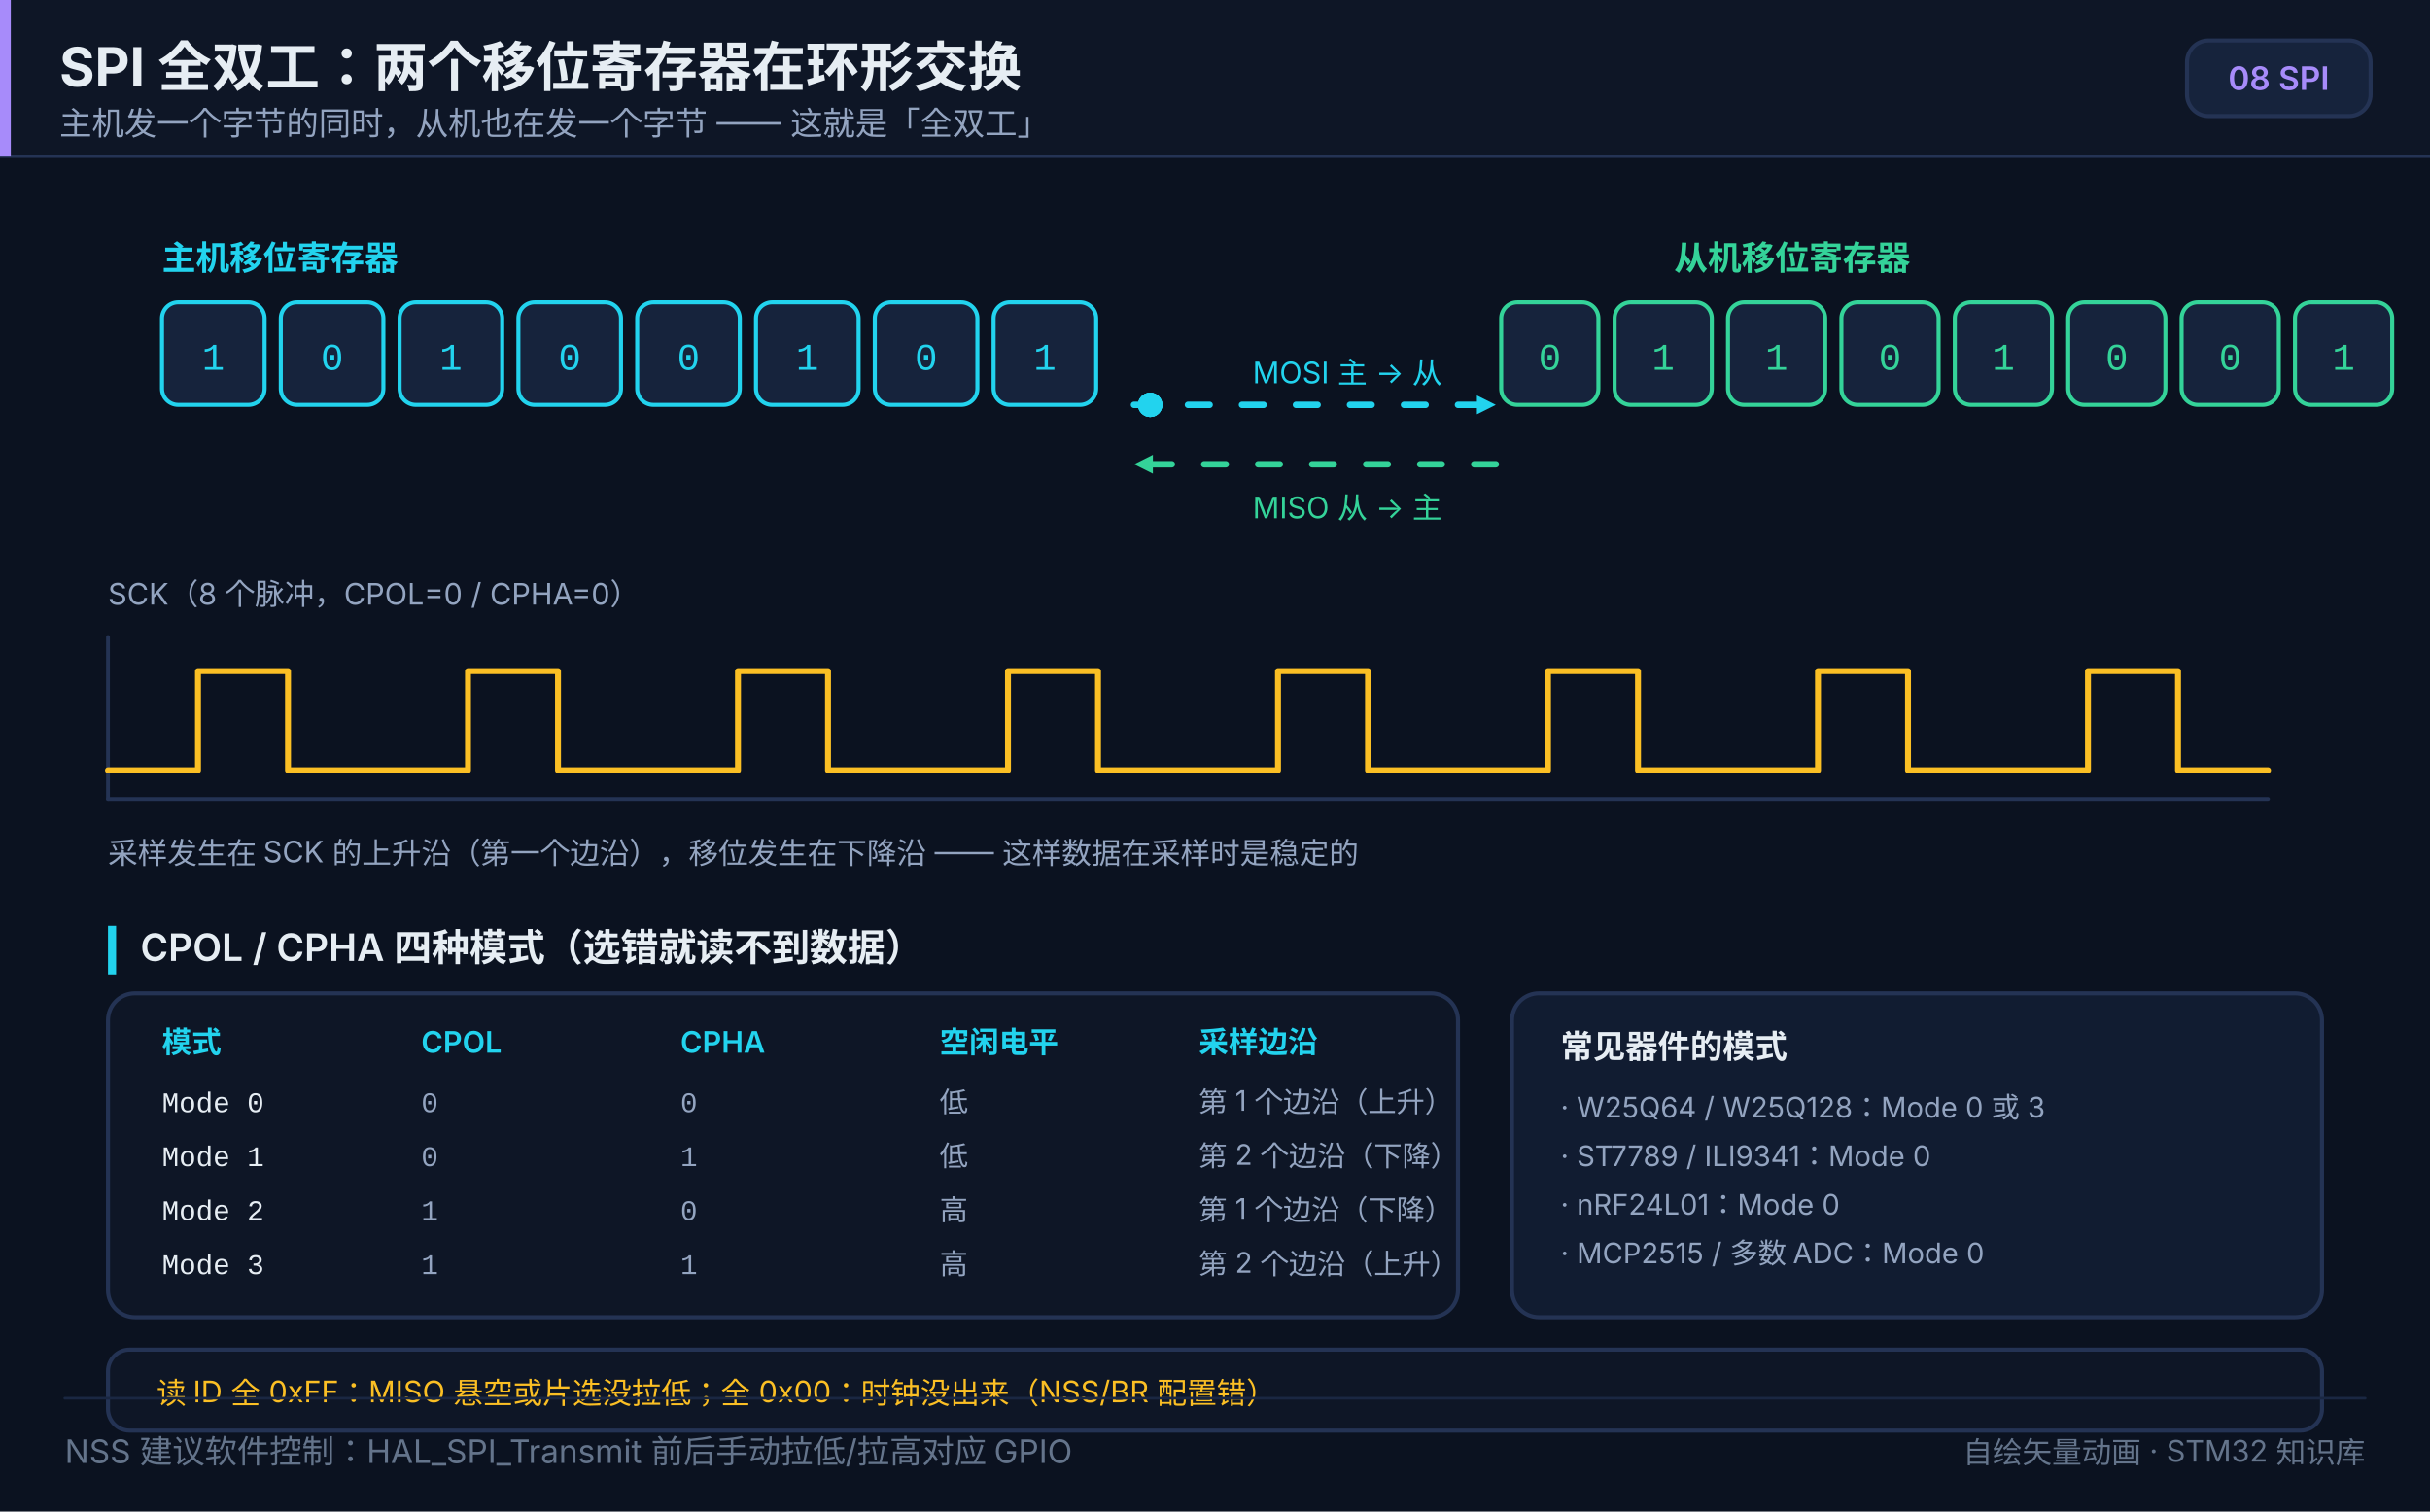
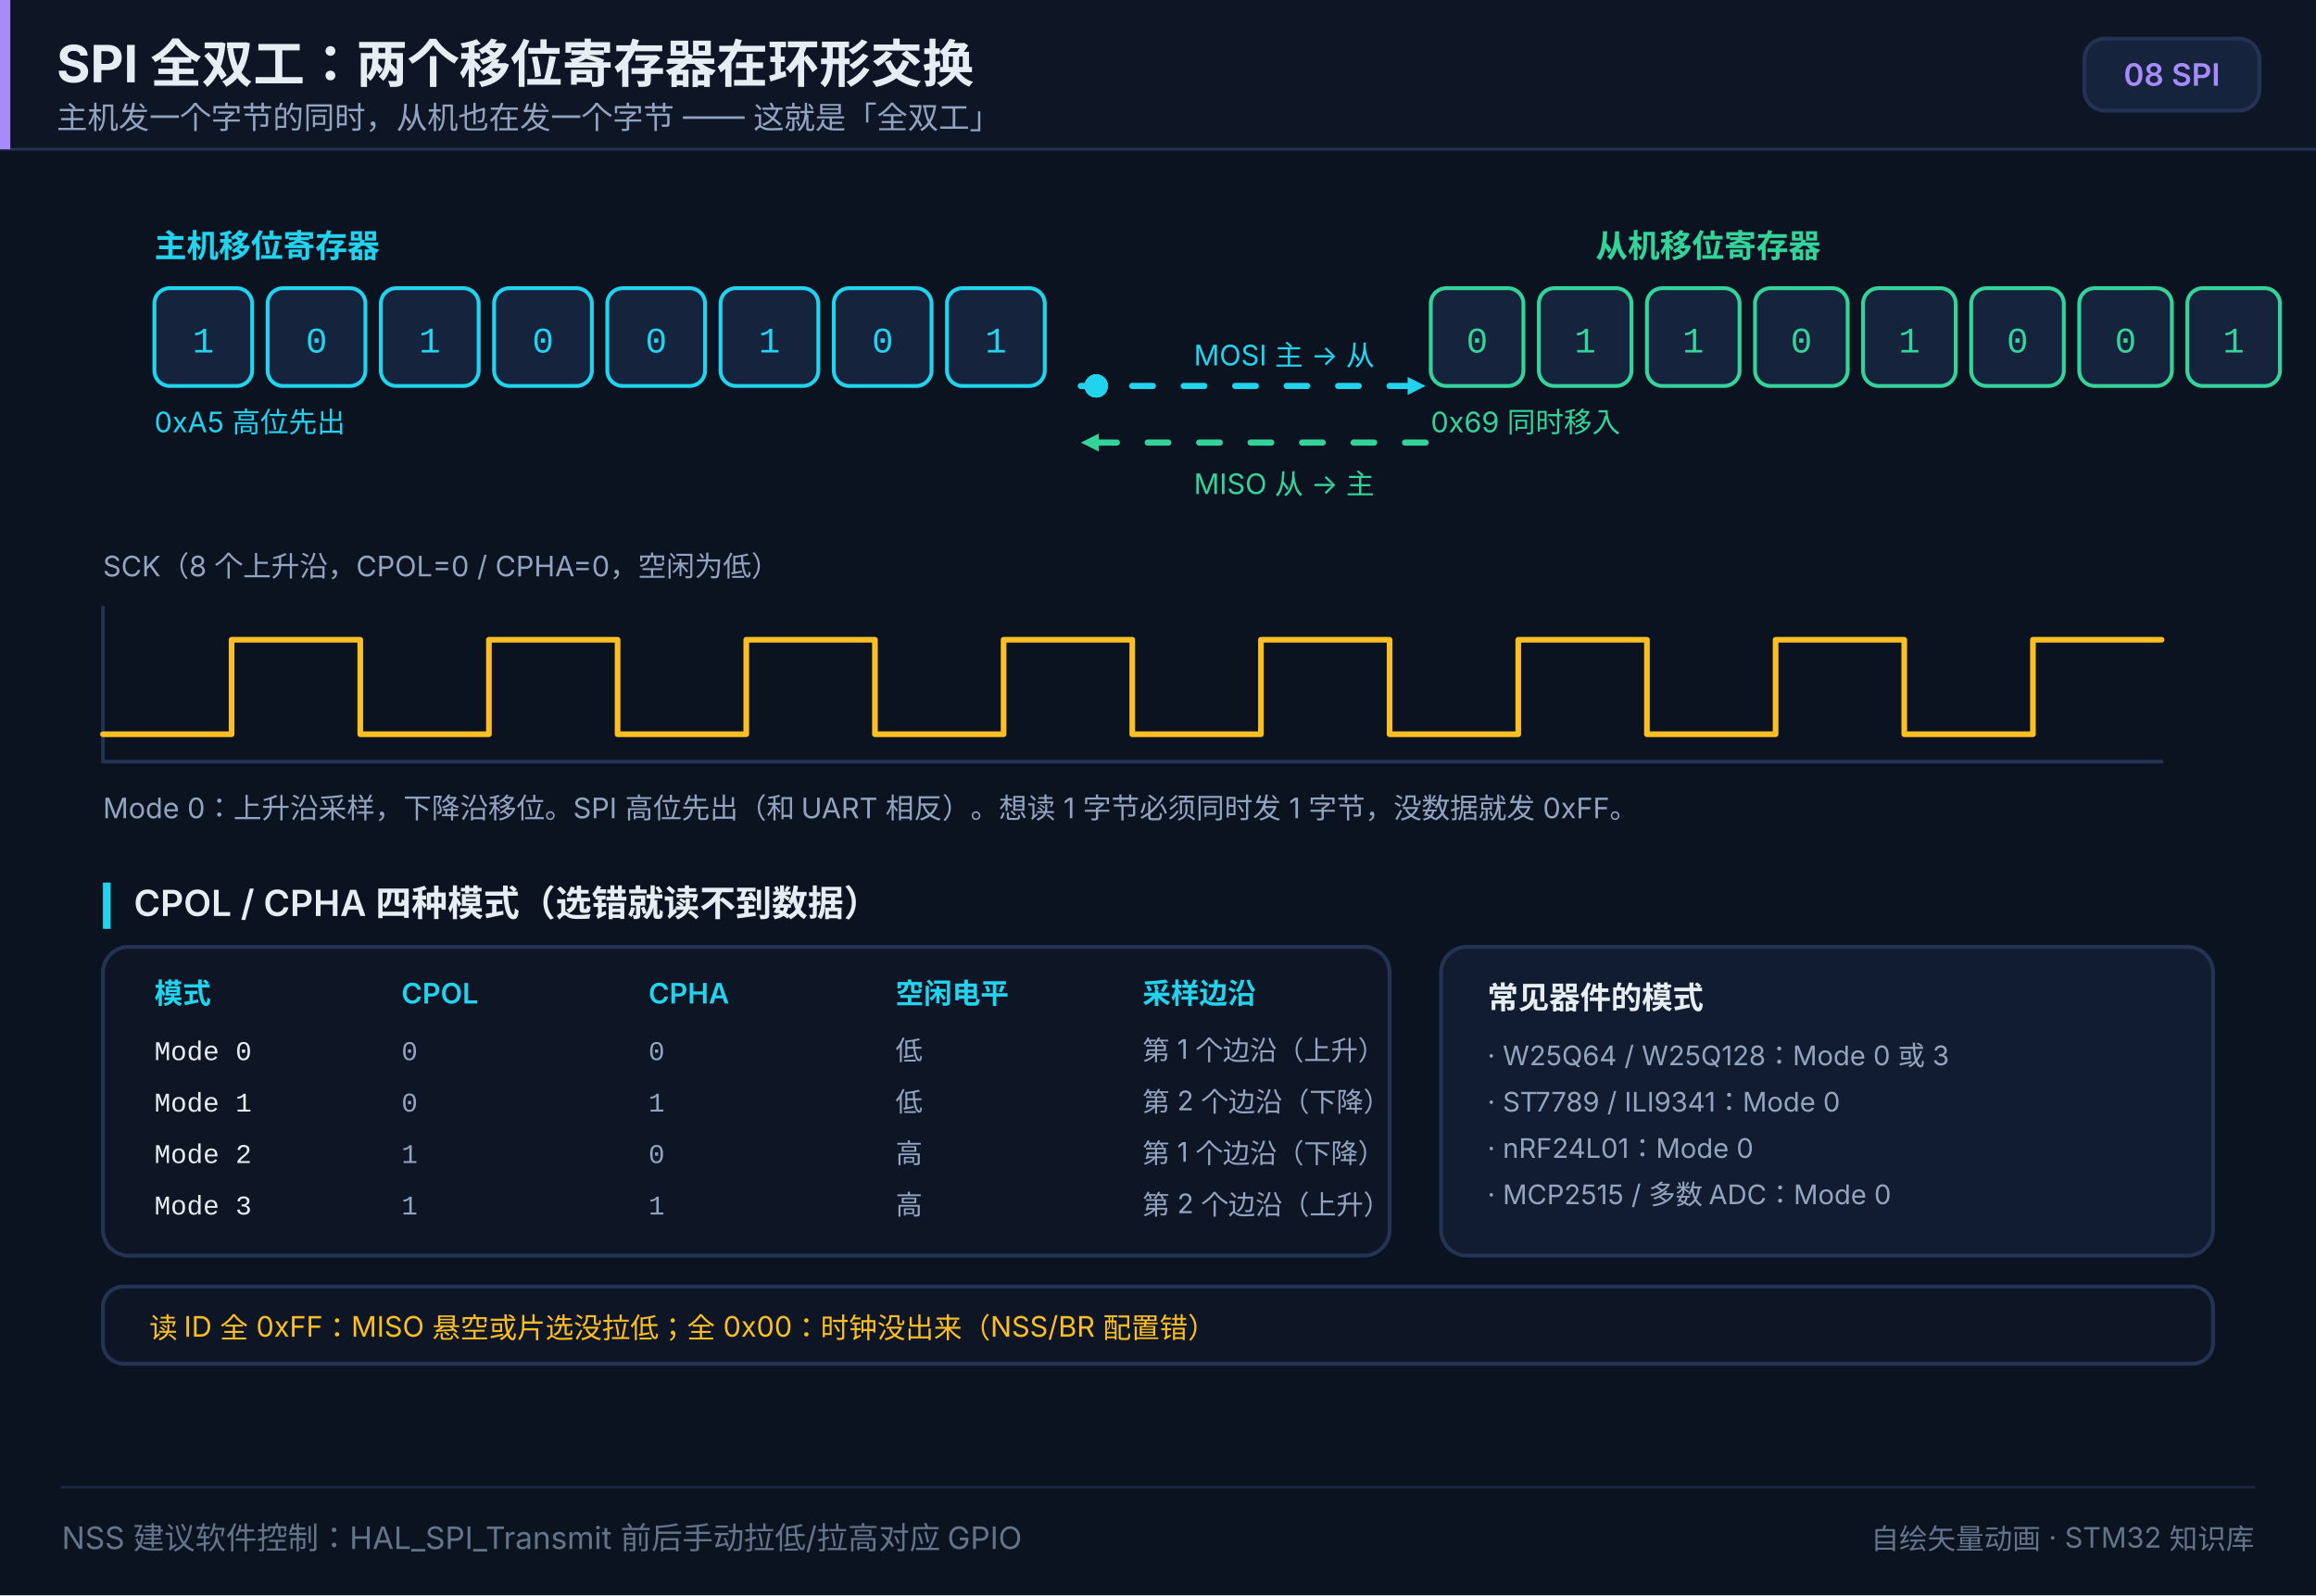
- <svg xmlns="http://www.w3.org/2000/svg" width="900" height="560" viewBox="0 0 900 560" role="img" aria-label="SPI 全双工：两个移位寄存器在环形交换">
+ <svg xmlns="http://www.w3.org/2000/svg" width="900" height="620" viewBox="0 0 900 620" role="img" aria-label="SPI 全双工：两个移位寄存器在环形交换">
  <style>

.mosi{stroke-dasharray:8 12;animation:mosi-flow 1.4s linear infinite;}@keyframes mosi-flow{from{stroke-dashoffset:0}to{stroke-dashoffset:-20px}}

.miso{stroke-dasharray:8 12;animation:miso-flow 1.4s linear infinite;}@keyframes miso-flow{from{stroke-dashoffset:0}to{stroke-dashoffset:-20px}}
@keyframes bit0-mv{0%{transform:translateX(0);opacity:0}15%{opacity:1}85%{opacity:1}100%{transform:translateX(148px);opacity:0}}.bit0{animation:bit0-mv 1.6s linear infinite 0.0s;}
@keyframes bit1-mv{0%{transform:translateX(0);opacity:0}15%{opacity:1}85%{opacity:1}100%{transform:translateX(148px);opacity:0}}.bit1{animation:bit1-mv 1.6s linear infinite 0.4s;}
@keyframes bit2-mv{0%{transform:translateX(0);opacity:0}15%{opacity:1}85%{opacity:1}100%{transform:translateX(148px);opacity:0}}.bit2{animation:bit2-mv 1.6s linear infinite 0.8s;}
@keyframes bit3-mv{0%{transform:translateX(0);opacity:0}15%{opacity:1}85%{opacity:1}100%{transform:translateX(148px);opacity:0}}.bit3{animation:bit3-mv 1.6s linear infinite 1.2s;}
</style>
-   <rect x="0" y="0" width="900" height="560" fill="#0b1220" />
+   <rect x="0" y="0" width="900" height="620" fill="#0b1220" />
  <rect x="0" y="0" width="900" height="58" fill="#0e1626" opacity="1" />
  <line x1="0" y1="58" x2="900" y2="58" stroke="#243354" stroke-width="1" stroke-linecap="round" opacity="1" />
  <rect x="0" y="0" width="4" height="58" fill="#a78bfa" opacity="1" />
  <text x="22" y="32" font-size="20" fill="#e6edf3" text-anchor="start" opacity="1" font-family="'PingFang SC','Hiragino Sans GB','Microsoft YaHei',system-ui,-apple-system,'Segoe UI',sans-serif" font-weight="700">SPI 全双工：两个移位寄存器在环形交换</text>
  <text x="22" y="50" font-size="12" fill="#93a4c0" text-anchor="start" opacity="1" font-family="'PingFang SC','Hiragino Sans GB','Microsoft YaHei',system-ui,-apple-system,'Segoe UI',sans-serif">主机发一个字节的同时，从机也在发一个字节 —— 这就是「全双工」</text>
  <rect x="810" y="15" width="68" height="28" fill="#16233c" opacity="1" rx="8" stroke="#243354" stroke-width="1.5" />
  <text x="844" y="33.32" font-size="12" fill="#a78bfa" text-anchor="middle" opacity="1" font-family="'PingFang SC','Hiragino Sans GB','Microsoft YaHei',system-ui,-apple-system,'Segoe UI',sans-serif" font-weight="600">08 SPI</text>
  <text x="60" y="100" font-size="12.5" fill="#22d3ee" text-anchor="start" opacity="1" font-family="'PingFang SC','Hiragino Sans GB','Microsoft YaHei',system-ui,-apple-system,'Segoe UI',sans-serif" font-weight="600">主机移位寄存器</text>
  <text x="620" y="100" font-size="12.5" fill="#34d399" text-anchor="start" opacity="1" font-family="'PingFang SC','Hiragino Sans GB','Microsoft YaHei',system-ui,-apple-system,'Segoe UI',sans-serif" font-weight="600">从机移位寄存器</text>
  <rect x="60" y="112" width="38" height="38" fill="#16233c" opacity="1" rx="6" stroke="#22d3ee" stroke-width="1.5" />
  <text x="79" y="137" font-size="14" fill="#22d3ee" text-anchor="middle" opacity="1" font-family="ui-monospace,SFMono-Regular,'JetBrains Mono',Consolas,'Courier New',monospace">1</text>
  <rect x="104" y="112" width="38" height="38" fill="#16233c" opacity="1" rx="6" stroke="#22d3ee" stroke-width="1.5" />
  <text x="123" y="137" font-size="14" fill="#22d3ee" text-anchor="middle" opacity="1" font-family="ui-monospace,SFMono-Regular,'JetBrains Mono',Consolas,'Courier New',monospace">0</text>
  <rect x="148" y="112" width="38" height="38" fill="#16233c" opacity="1" rx="6" stroke="#22d3ee" stroke-width="1.5" />
  <text x="167" y="137" font-size="14" fill="#22d3ee" text-anchor="middle" opacity="1" font-family="ui-monospace,SFMono-Regular,'JetBrains Mono',Consolas,'Courier New',monospace">1</text>
  <rect x="192" y="112" width="38" height="38" fill="#16233c" opacity="1" rx="6" stroke="#22d3ee" stroke-width="1.5" />
  <text x="211" y="137" font-size="14" fill="#22d3ee" text-anchor="middle" opacity="1" font-family="ui-monospace,SFMono-Regular,'JetBrains Mono',Consolas,'Courier New',monospace">0</text>
  <rect x="236" y="112" width="38" height="38" fill="#16233c" opacity="1" rx="6" stroke="#22d3ee" stroke-width="1.5" />
  <text x="255" y="137" font-size="14" fill="#22d3ee" text-anchor="middle" opacity="1" font-family="ui-monospace,SFMono-Regular,'JetBrains Mono',Consolas,'Courier New',monospace">0</text>
  <rect x="280" y="112" width="38" height="38" fill="#16233c" opacity="1" rx="6" stroke="#22d3ee" stroke-width="1.5" />
  <text x="299" y="137" font-size="14" fill="#22d3ee" text-anchor="middle" opacity="1" font-family="ui-monospace,SFMono-Regular,'JetBrains Mono',Consolas,'Courier New',monospace">1</text>
  <rect x="324" y="112" width="38" height="38" fill="#16233c" opacity="1" rx="6" stroke="#22d3ee" stroke-width="1.5" />
  <text x="343" y="137" font-size="14" fill="#22d3ee" text-anchor="middle" opacity="1" font-family="ui-monospace,SFMono-Regular,'JetBrains Mono',Consolas,'Courier New',monospace">0</text>
  <rect x="368" y="112" width="38" height="38" fill="#16233c" opacity="1" rx="6" stroke="#22d3ee" stroke-width="1.5" />
  <text x="387" y="137" font-size="14" fill="#22d3ee" text-anchor="middle" opacity="1" font-family="ui-monospace,SFMono-Regular,'JetBrains Mono',Consolas,'Courier New',monospace">1</text>
  <rect x="556" y="112" width="36" height="38" fill="#16233c" opacity="1" rx="6" stroke="#34d399" stroke-width="1.5" />
  <text x="574" y="137" font-size="14" fill="#34d399" text-anchor="middle" opacity="1" font-family="ui-monospace,SFMono-Regular,'JetBrains Mono',Consolas,'Courier New',monospace">0</text>
  <rect x="598" y="112" width="36" height="38" fill="#16233c" opacity="1" rx="6" stroke="#34d399" stroke-width="1.5" />
  <text x="616" y="137" font-size="14" fill="#34d399" text-anchor="middle" opacity="1" font-family="ui-monospace,SFMono-Regular,'JetBrains Mono',Consolas,'Courier New',monospace">1</text>
  <rect x="640" y="112" width="36" height="38" fill="#16233c" opacity="1" rx="6" stroke="#34d399" stroke-width="1.5" />
  <text x="658" y="137" font-size="14" fill="#34d399" text-anchor="middle" opacity="1" font-family="ui-monospace,SFMono-Regular,'JetBrains Mono',Consolas,'Courier New',monospace">1</text>
  <rect x="682" y="112" width="36" height="38" fill="#16233c" opacity="1" rx="6" stroke="#34d399" stroke-width="1.5" />
  <text x="700" y="137" font-size="14" fill="#34d399" text-anchor="middle" opacity="1" font-family="ui-monospace,SFMono-Regular,'JetBrains Mono',Consolas,'Courier New',monospace">0</text>
  <rect x="724" y="112" width="36" height="38" fill="#16233c" opacity="1" rx="6" stroke="#34d399" stroke-width="1.5" />
  <text x="742" y="137" font-size="14" fill="#34d399" text-anchor="middle" opacity="1" font-family="ui-monospace,SFMono-Regular,'JetBrains Mono',Consolas,'Courier New',monospace">1</text>
  <rect x="766" y="112" width="36" height="38" fill="#16233c" opacity="1" rx="6" stroke="#34d399" stroke-width="1.5" />
  <text x="784" y="137" font-size="14" fill="#34d399" text-anchor="middle" opacity="1" font-family="ui-monospace,SFMono-Regular,'JetBrains Mono',Consolas,'Courier New',monospace">0</text>
  <rect x="808" y="112" width="36" height="38" fill="#16233c" opacity="1" rx="6" stroke="#34d399" stroke-width="1.5" />
  <text x="826" y="137" font-size="14" fill="#34d399" text-anchor="middle" opacity="1" font-family="ui-monospace,SFMono-Regular,'JetBrains Mono',Consolas,'Courier New',monospace">0</text>
  <rect x="850" y="112" width="36" height="38" fill="#16233c" opacity="1" rx="6" stroke="#34d399" stroke-width="1.5" />
  <text x="868" y="137" font-size="14" fill="#34d399" text-anchor="middle" opacity="1" font-family="ui-monospace,SFMono-Regular,'JetBrains Mono',Consolas,'Courier New',monospace">1</text>
  <line x1="420" y1="150" x2="547" y2="150" stroke="#22d3ee" stroke-width="2.4" stroke-linecap="round" opacity="1" class="mosi" />
  <polygon points="554.00,150.00 547.00,153.50 547.00,146.50" fill="#22d3ee" opacity="1" />
  <text x="499" y="142" font-size="11" fill="#22d3ee" text-anchor="middle" opacity="1" font-family="'PingFang SC','Hiragino Sans GB','Microsoft YaHei',system-ui,-apple-system,'Segoe UI',sans-serif">MOSI 主 → 从</text>
  <line x1="554" y1="172" x2="427" y2="172" stroke="#34d399" stroke-width="2.4" stroke-linecap="round" opacity="1" class="miso" />
  <polygon points="420.00,172.00 427.00,168.50 427.00,175.50" fill="#34d399" opacity="1" />
  <text x="499" y="192" font-size="11" fill="#34d399" text-anchor="middle" opacity="1" font-family="'PingFang SC','Hiragino Sans GB','Microsoft YaHei',system-ui,-apple-system,'Segoe UI',sans-serif">MISO 从 → 主</text>
  <circle cx="426" cy="150" r="4.5" fill="#22d3ee" opacity="1" class="bit0" />
  <circle cx="426" cy="150" r="4.5" fill="#22d3ee" opacity="1" class="bit1" />
  <circle cx="426" cy="150" r="4.5" fill="#22d3ee" opacity="1" class="bit2" />
  <circle cx="426" cy="150" r="4.5" fill="#22d3ee" opacity="1" class="bit3" />
-   <text x="40" y="224" font-size="11" fill="#93a4c0" text-anchor="start" opacity="1" font-family="'PingFang SC','Hiragino Sans GB','Microsoft YaHei',system-ui,-apple-system,'Segoe UI',sans-serif">SCK（8 个脉冲，CPOL=0 / CPHA=0）</text>
+   <text x="60" y="168" font-size="11" fill="#22d3ee" text-anchor="start" opacity="1" font-family="'PingFang SC','Hiragino Sans GB','Microsoft YaHei',system-ui,-apple-system,'Segoe UI',sans-serif">0xA5 高位先出</text>
+   <text x="556" y="168" font-size="11" fill="#34d399" text-anchor="start" opacity="1" font-family="'PingFang SC','Hiragino Sans GB','Microsoft YaHei',system-ui,-apple-system,'Segoe UI',sans-serif">0x69 同时移入</text>
+   <text x="40" y="224" font-size="11" fill="#93a4c0" text-anchor="start" opacity="1" font-family="'PingFang SC','Hiragino Sans GB','Microsoft YaHei',system-ui,-apple-system,'Segoe UI',sans-serif">SCK（8 个上升沿，CPOL=0 / CPHA=0，空闲为低）</text>
  <line x1="40" y1="236" x2="40" y2="296" stroke="#243354" stroke-width="1.4" stroke-linecap="round" opacity="1" />
  <line x1="40" y1="296" x2="840" y2="296" stroke="#243354" stroke-width="1.4" stroke-linecap="round" opacity="1" />
-   <path d="M 40 285.36 L 40.00 285.36 L 73.33 285.36 L 73.33 248.64 L 106.67 248.64 L 106.67 285.36 L 140.00 285.36 L 140.00 285.36 L 173.33 285.36 L 173.33 248.64 L 206.67 248.64 L 206.67 285.36 L 240.00 285.36 L 240.00 285.36 L 273.33 285.36 L 273.33 248.64 L 306.67 248.64 L 306.67 285.36 L 340.00 285.36 L 340.00 285.36 L 373.33 285.36 L 373.33 248.64 L 406.67 248.64 L 406.67 285.36 L 440.00 285.36 L 440.00 285.36 L 473.33 285.36 L 473.33 248.64 L 506.67 248.64 L 506.67 285.36 L 540.00 285.36 L 540.00 285.36 L 573.33 285.36 L 573.33 248.64 L 606.67 248.64 L 606.67 285.36 L 640.00 285.36 L 640.00 285.36 L 673.33 285.36 L 673.33 248.64 L 706.67 248.64 L 706.67 285.36 L 740.00 285.36 L 740.00 285.36 L 773.33 285.36 L 773.33 248.64 L 806.67 248.64 L 806.67 285.36 L 840.00 285.36" fill="none" opacity="1" stroke-linecap="round" stroke-linejoin="round" stroke="#fbbf24" stroke-width="2.2" />
-   <text x="40" y="320" font-size="11" fill="#93a4c0" text-anchor="start" opacity="1" font-family="'PingFang SC','Hiragino Sans GB','Microsoft YaHei',system-ui,-apple-system,'Segoe UI',sans-serif">采样发生在 SCK 的上升沿（第一个边沿），移位发生在下降沿 —— 这样数据在采样时是稳定的</text>
+   <path d="M 40 285.36 L 40.00 285.36 L 90.00 285.36 L 90.00 248.64 L 140.00 248.64 L 140.00 285.36 L 190.00 285.36 L 190.00 248.64 L 240.00 248.64 L 240.00 285.36 L 290.00 285.36 L 290.00 248.64 L 340.00 248.64 L 340.00 285.36 L 390.00 285.36 L 390.00 248.64 L 440.00 248.64 L 440.00 285.36 L 490.00 285.36 L 490.00 248.64 L 540.00 248.64 L 540.00 285.36 L 590.00 285.36 L 590.00 248.64 L 640.00 248.64 L 640.00 285.36 L 690.00 285.36 L 690.00 248.64 L 740.00 248.64 L 740.00 285.36 L 790.00 285.36 L 790.00 248.64 L 840.00 248.64" fill="none" opacity="1" stroke-linecap="round" stroke-linejoin="round" stroke="#fbbf24" stroke-width="2.2" />
+   <text x="40" y="318" font-size="11" fill="#93a4c0" text-anchor="start" opacity="1" font-family="'PingFang SC','Hiragino Sans GB','Microsoft YaHei',system-ui,-apple-system,'Segoe UI',sans-serif">Mode 0：上升沿采样，下降沿移位。SPI 高位先出（和 UART 相反）。想读 1 字节必须同时发 1 字节，没数据就发 0xFF。</text>
  <rect x="40" y="343" width="3" height="18" fill="#22d3ee" opacity="1" />
  <text x="52" y="356" font-size="14" fill="#e6edf3" text-anchor="start" opacity="1" font-family="'PingFang SC','Hiragino Sans GB','Microsoft YaHei',system-ui,-apple-system,'Segoe UI',sans-serif" font-weight="600">CPOL / CPHA 四种模式（选错就读不到数据）</text>
  <rect x="40" y="368" width="500" height="120" fill="#0e1626" opacity="1" rx="10" stroke="#243354" stroke-width="1.5" />
  <text x="60" y="390" font-size="11" fill="#22d3ee" text-anchor="start" opacity="1" font-family="'PingFang SC','Hiragino Sans GB','Microsoft YaHei',system-ui,-apple-system,'Segoe UI',sans-serif" font-weight="600">模式</text>
  <text x="156" y="390" font-size="11" fill="#22d3ee" text-anchor="start" opacity="1" font-family="'PingFang SC','Hiragino Sans GB','Microsoft YaHei',system-ui,-apple-system,'Segoe UI',sans-serif" font-weight="600">CPOL</text>
  <text x="252" y="390" font-size="11" fill="#22d3ee" text-anchor="start" opacity="1" font-family="'PingFang SC','Hiragino Sans GB','Microsoft YaHei',system-ui,-apple-system,'Segoe UI',sans-serif" font-weight="600">CPHA</text>
  <text x="348" y="390" font-size="11" fill="#22d3ee" text-anchor="start" opacity="1" font-family="'PingFang SC','Hiragino Sans GB','Microsoft YaHei',system-ui,-apple-system,'Segoe UI',sans-serif" font-weight="600">空闲电平</text>
  <text x="444" y="390" font-size="11" fill="#22d3ee" text-anchor="start" opacity="1" font-family="'PingFang SC','Hiragino Sans GB','Microsoft YaHei',system-ui,-apple-system,'Segoe UI',sans-serif" font-weight="600">采样边沿</text>
  <text x="60" y="412" font-size="10.5" fill="#e6edf3" text-anchor="start" opacity="1" font-family="ui-monospace,SFMono-Regular,'JetBrains Mono',Consolas,'Courier New',monospace">Mode 0</text>
  <text x="156" y="412" font-size="10.5" fill="#93a4c0" text-anchor="start" opacity="1" font-family="ui-monospace,SFMono-Regular,'JetBrains Mono',Consolas,'Courier New',monospace">0</text>
  <text x="252" y="412" font-size="10.5" fill="#93a4c0" text-anchor="start" opacity="1" font-family="ui-monospace,SFMono-Regular,'JetBrains Mono',Consolas,'Courier New',monospace">0</text>
  <text x="348" y="412" font-size="10.5" fill="#93a4c0" text-anchor="start" opacity="1" font-family="'PingFang SC','Hiragino Sans GB','Microsoft YaHei',system-ui,-apple-system,'Segoe UI',sans-serif">低</text>
  <text x="444" y="412" font-size="10.5" fill="#93a4c0" text-anchor="start" opacity="1" font-family="'PingFang SC','Hiragino Sans GB','Microsoft YaHei',system-ui,-apple-system,'Segoe UI',sans-serif">第 1 个边沿（上升）</text>
  <text x="60" y="432" font-size="10.5" fill="#e6edf3" text-anchor="start" opacity="1" font-family="ui-monospace,SFMono-Regular,'JetBrains Mono',Consolas,'Courier New',monospace">Mode 1</text>
  <text x="156" y="432" font-size="10.5" fill="#93a4c0" text-anchor="start" opacity="1" font-family="ui-monospace,SFMono-Regular,'JetBrains Mono',Consolas,'Courier New',monospace">0</text>
  <text x="252" y="432" font-size="10.5" fill="#93a4c0" text-anchor="start" opacity="1" font-family="ui-monospace,SFMono-Regular,'JetBrains Mono',Consolas,'Courier New',monospace">1</text>
  <text x="348" y="432" font-size="10.5" fill="#93a4c0" text-anchor="start" opacity="1" font-family="'PingFang SC','Hiragino Sans GB','Microsoft YaHei',system-ui,-apple-system,'Segoe UI',sans-serif">低</text>
  <text x="444" y="432" font-size="10.5" fill="#93a4c0" text-anchor="start" opacity="1" font-family="'PingFang SC','Hiragino Sans GB','Microsoft YaHei',system-ui,-apple-system,'Segoe UI',sans-serif">第 2 个边沿（下降）</text>
  <text x="60" y="452" font-size="10.5" fill="#e6edf3" text-anchor="start" opacity="1" font-family="ui-monospace,SFMono-Regular,'JetBrains Mono',Consolas,'Courier New',monospace">Mode 2</text>
  <text x="156" y="452" font-size="10.5" fill="#93a4c0" text-anchor="start" opacity="1" font-family="ui-monospace,SFMono-Regular,'JetBrains Mono',Consolas,'Courier New',monospace">1</text>
  <text x="252" y="452" font-size="10.5" fill="#93a4c0" text-anchor="start" opacity="1" font-family="ui-monospace,SFMono-Regular,'JetBrains Mono',Consolas,'Courier New',monospace">0</text>
  <text x="348" y="452" font-size="10.5" fill="#93a4c0" text-anchor="start" opacity="1" font-family="'PingFang SC','Hiragino Sans GB','Microsoft YaHei',system-ui,-apple-system,'Segoe UI',sans-serif">高</text>
  <text x="444" y="452" font-size="10.5" fill="#93a4c0" text-anchor="start" opacity="1" font-family="'PingFang SC','Hiragino Sans GB','Microsoft YaHei',system-ui,-apple-system,'Segoe UI',sans-serif">第 1 个边沿（下降）</text>
  <text x="60" y="472" font-size="10.5" fill="#e6edf3" text-anchor="start" opacity="1" font-family="ui-monospace,SFMono-Regular,'JetBrains Mono',Consolas,'Courier New',monospace">Mode 3</text>
  <text x="156" y="472" font-size="10.5" fill="#93a4c0" text-anchor="start" opacity="1" font-family="ui-monospace,SFMono-Regular,'JetBrains Mono',Consolas,'Courier New',monospace">1</text>
  <text x="252" y="472" font-size="10.5" fill="#93a4c0" text-anchor="start" opacity="1" font-family="ui-monospace,SFMono-Regular,'JetBrains Mono',Consolas,'Courier New',monospace">1</text>
  <text x="348" y="472" font-size="10.5" fill="#93a4c0" text-anchor="start" opacity="1" font-family="'PingFang SC','Hiragino Sans GB','Microsoft YaHei',system-ui,-apple-system,'Segoe UI',sans-serif">高</text>
  <text x="444" y="472" font-size="10.5" fill="#93a4c0" text-anchor="start" opacity="1" font-family="'PingFang SC','Hiragino Sans GB','Microsoft YaHei',system-ui,-apple-system,'Segoe UI',sans-serif">第 2 个边沿（上升）</text>
  <rect x="560" y="368" width="300" height="120" fill="#111c31" opacity="1" rx="10" stroke="#243354" stroke-width="1.5" />
  <text x="578" y="392" font-size="12" fill="#e6edf3" text-anchor="start" opacity="1" font-family="'PingFang SC','Hiragino Sans GB','Microsoft YaHei',system-ui,-apple-system,'Segoe UI',sans-serif" font-weight="700">常见器件的模式</text>
  <text x="578" y="414" font-size="10.5" fill="#93a4c0" text-anchor="start" opacity="1" font-family="'PingFang SC','Hiragino Sans GB','Microsoft YaHei',system-ui,-apple-system,'Segoe UI',sans-serif">· W25Q64 / W25Q128：Mode 0 或 3</text>
  <text x="578" y="432" font-size="10.5" fill="#93a4c0" text-anchor="start" opacity="1" font-family="'PingFang SC','Hiragino Sans GB','Microsoft YaHei',system-ui,-apple-system,'Segoe UI',sans-serif">· ST7789 / ILI9341：Mode 0</text>
  <text x="578" y="450" font-size="10.5" fill="#93a4c0" text-anchor="start" opacity="1" font-family="'PingFang SC','Hiragino Sans GB','Microsoft YaHei',system-ui,-apple-system,'Segoe UI',sans-serif">· nRF24L01：Mode 0</text>
  <text x="578" y="468" font-size="10.5" fill="#93a4c0" text-anchor="start" opacity="1" font-family="'PingFang SC','Hiragino Sans GB','Microsoft YaHei',system-ui,-apple-system,'Segoe UI',sans-serif">· MCP2515 / 多数 ADC：Mode 0</text>
  <rect x="40" y="500" width="820" height="30" fill="#0e1626" opacity="1" rx="8" stroke="#243354" stroke-width="1.5" />
  <text x="58" y="520" font-size="11" fill="#fbbf24" text-anchor="start" opacity="1" font-family="'PingFang SC','Hiragino Sans GB','Microsoft YaHei',system-ui,-apple-system,'Segoe UI',sans-serif">读 ID 全 0xFF：MISO 悬空或片选没拉低；全 0x00：时钟没出来（NSS/BR 配置错）</text>
-   <line x1="24" y1="518" x2="876" y2="518" stroke="#1a2742" stroke-width="1" stroke-linecap="round" opacity="1" />
-   <text x="24" y="542" font-size="12" fill="#64748b" text-anchor="start" opacity="1" font-family="'PingFang SC','Hiragino Sans GB','Microsoft YaHei',system-ui,-apple-system,'Segoe UI',sans-serif">NSS 建议软件控制：HAL_SPI_Transmit 前后手动拉低/拉高对应 GPIO</text>
-   <text x="876" y="542" font-size="11" fill="#64748b" text-anchor="end" opacity="1" font-family="'PingFang SC','Hiragino Sans GB','Microsoft YaHei',system-ui,-apple-system,'Segoe UI',sans-serif">自绘矢量动画 · STM32 知识库</text>
+   <line x1="24" y1="578" x2="876" y2="578" stroke="#1a2742" stroke-width="1" stroke-linecap="round" opacity="1" />
+   <text x="24" y="602" font-size="12" fill="#64748b" text-anchor="start" opacity="1" font-family="'PingFang SC','Hiragino Sans GB','Microsoft YaHei',system-ui,-apple-system,'Segoe UI',sans-serif">NSS 建议软件控制：HAL_SPI_Transmit 前后手动拉低/拉高对应 GPIO</text>
+   <text x="876" y="602" font-size="11" fill="#64748b" text-anchor="end" opacity="1" font-family="'PingFang SC','Hiragino Sans GB','Microsoft YaHei',system-ui,-apple-system,'Segoe UI',sans-serif">自绘矢量动画 · STM32 知识库</text>
</svg>
